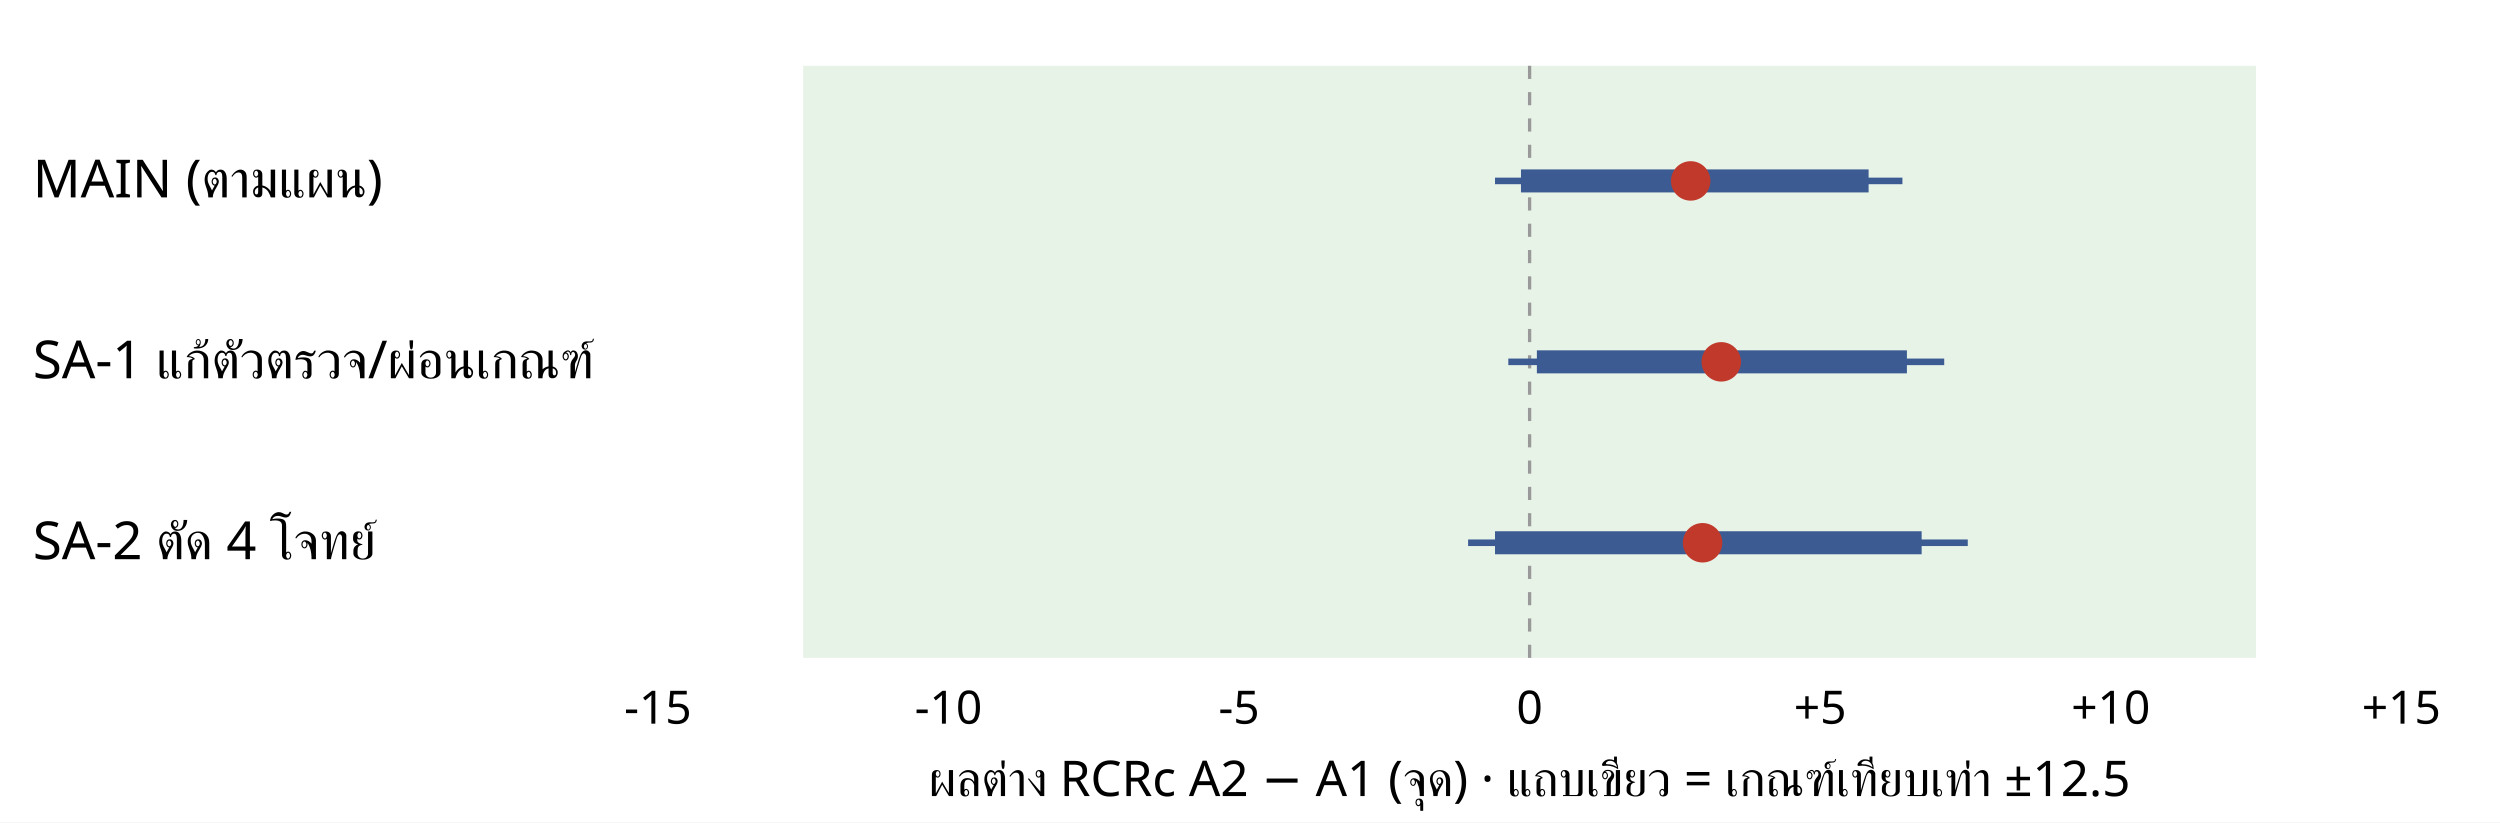
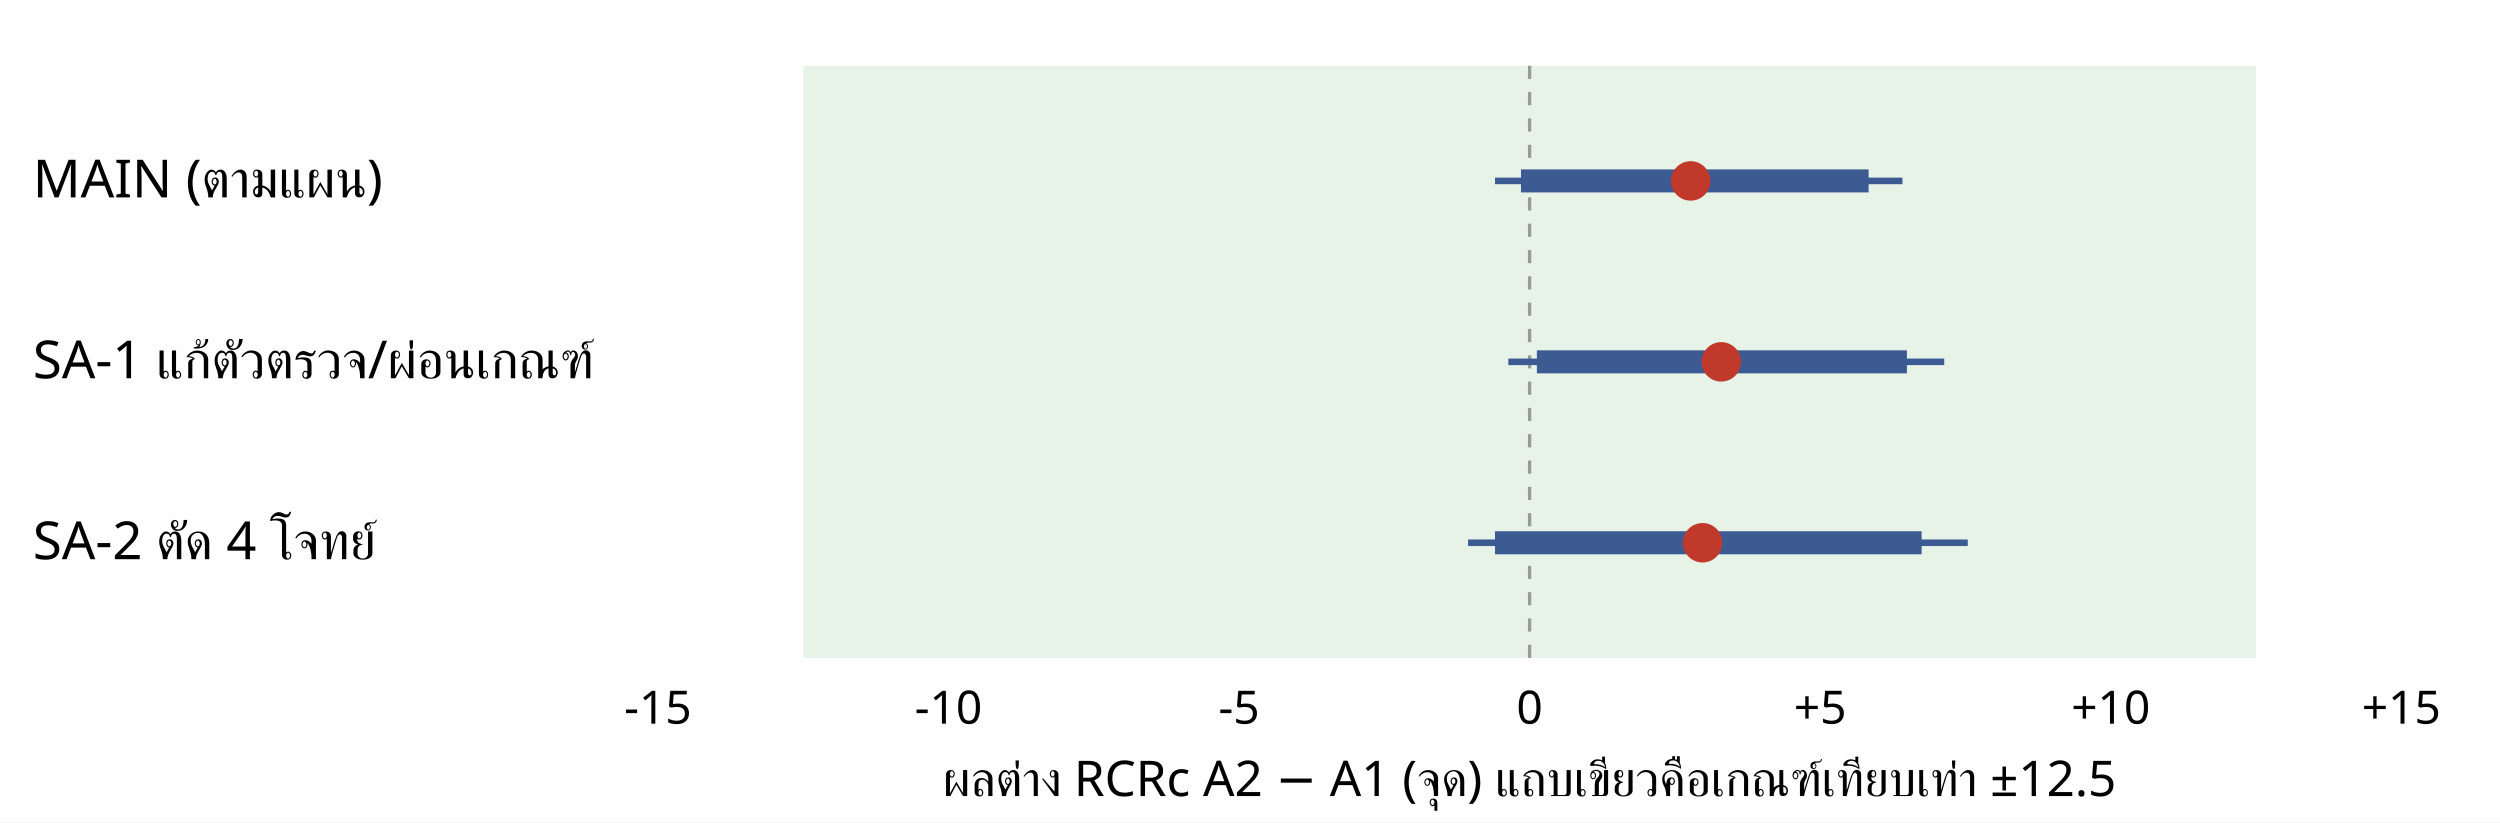
<svg xmlns="http://www.w3.org/2000/svg" width="760" height="250" viewBox="0 0 760 250">
  <rect width="100%" height="100%" fill="#fff" />
  <rect x="244.167" y="20" width="441.667" height="180" fill="#e8f3e8" />
  <line x1="465" y1="20" x2="465" y2="200" stroke="#999" stroke-dasharray="4" />
  <text x="200" y="220" text-anchor="middle" font-size="14" font-family="DB ChuanPim PSU, TH Sarabun New, Tahoma, sans-serif">-15</text>
  <text x="288.333" y="220" text-anchor="middle" font-size="14" font-family="DB ChuanPim PSU, TH Sarabun New, Tahoma, sans-serif">-10</text>
  <text x="376.667" y="220" text-anchor="middle" font-size="14" font-family="DB ChuanPim PSU, TH Sarabun New, Tahoma, sans-serif">-5</text>
  <text x="465" y="220" text-anchor="middle" font-size="14" font-family="DB ChuanPim PSU, TH Sarabun New, Tahoma, sans-serif">0</text>
  <text x="553.333" y="220" text-anchor="middle" font-size="14" font-family="DB ChuanPim PSU, TH Sarabun New, Tahoma, sans-serif">+5</text>
  <text x="641.667" y="220" text-anchor="middle" font-size="14" font-family="DB ChuanPim PSU, TH Sarabun New, Tahoma, sans-serif">+10</text>
  <text x="730" y="220" text-anchor="middle" font-size="14" font-family="DB ChuanPim PSU, TH Sarabun New, Tahoma, sans-serif">+15</text>
-   <text x="465" y="242" text-anchor="middle" font-size="15" font-family="DB ChuanPim PSU, TH Sarabun New, Tahoma, sans-serif">ผลต่าง RCRc A2 − A1 (จุด) · แถบเขียว = เกณฑ์เทียบเท่า ±12.5</text>
+   <text x="465" y="242" text-anchor="middle" font-size="15" font-family="DB ChuanPim PSU, TH Sarabun New, Tahoma, sans-serif">ผลต่าง RCRc A2 − A1 (จุด) แถบเขียวคือเกณฑ์เทียบเท่า ±12.5</text>
  <text x="10" y="60" font-size="16" font-family="DB ChuanPim PSU, TH Sarabun New, Tahoma, sans-serif">MAIN (ตามแผน)</text>
  <line x1="454.484" y1="55" x2="578.338" y2="55" stroke="#3b5b92" stroke-width="2" />
  <line x1="462.371" y1="55" x2="568.056" y2="55" stroke="#3b5b92" stroke-width="7" />
  <circle cx="513.968" cy="55" r="6" fill="#c0392b" />
  <text x="10" y="115" font-size="16" font-family="DB ChuanPim PSU, TH Sarabun New, Tahoma, sans-serif">SA-1 แก้ตัวตรวจ/ผ่อนเกณฑ์</text>
  <line x1="458.529" y1="110" x2="591.044" y2="110" stroke="#3b5b92" stroke-width="2" />
  <line x1="467.207" y1="110" x2="579.701" y2="110" stroke="#3b5b92" stroke-width="7" />
  <circle cx="523.262" cy="110" r="6" fill="#c0392b" />
  <text x="10" y="170" font-size="16" font-family="DB ChuanPim PSU, TH Sarabun New, Tahoma, sans-serif">SA-2 ตัด 4 โจทย์</text>
  <line x1="446.305" y1="165" x2="598.201" y2="165" stroke="#3b5b92" stroke-width="2" />
  <line x1="454.484" y1="165" x2="584.18" y2="165" stroke="#3b5b92" stroke-width="7" />
  <circle cx="517.579" cy="165" r="6" fill="#c0392b" />
</svg>
